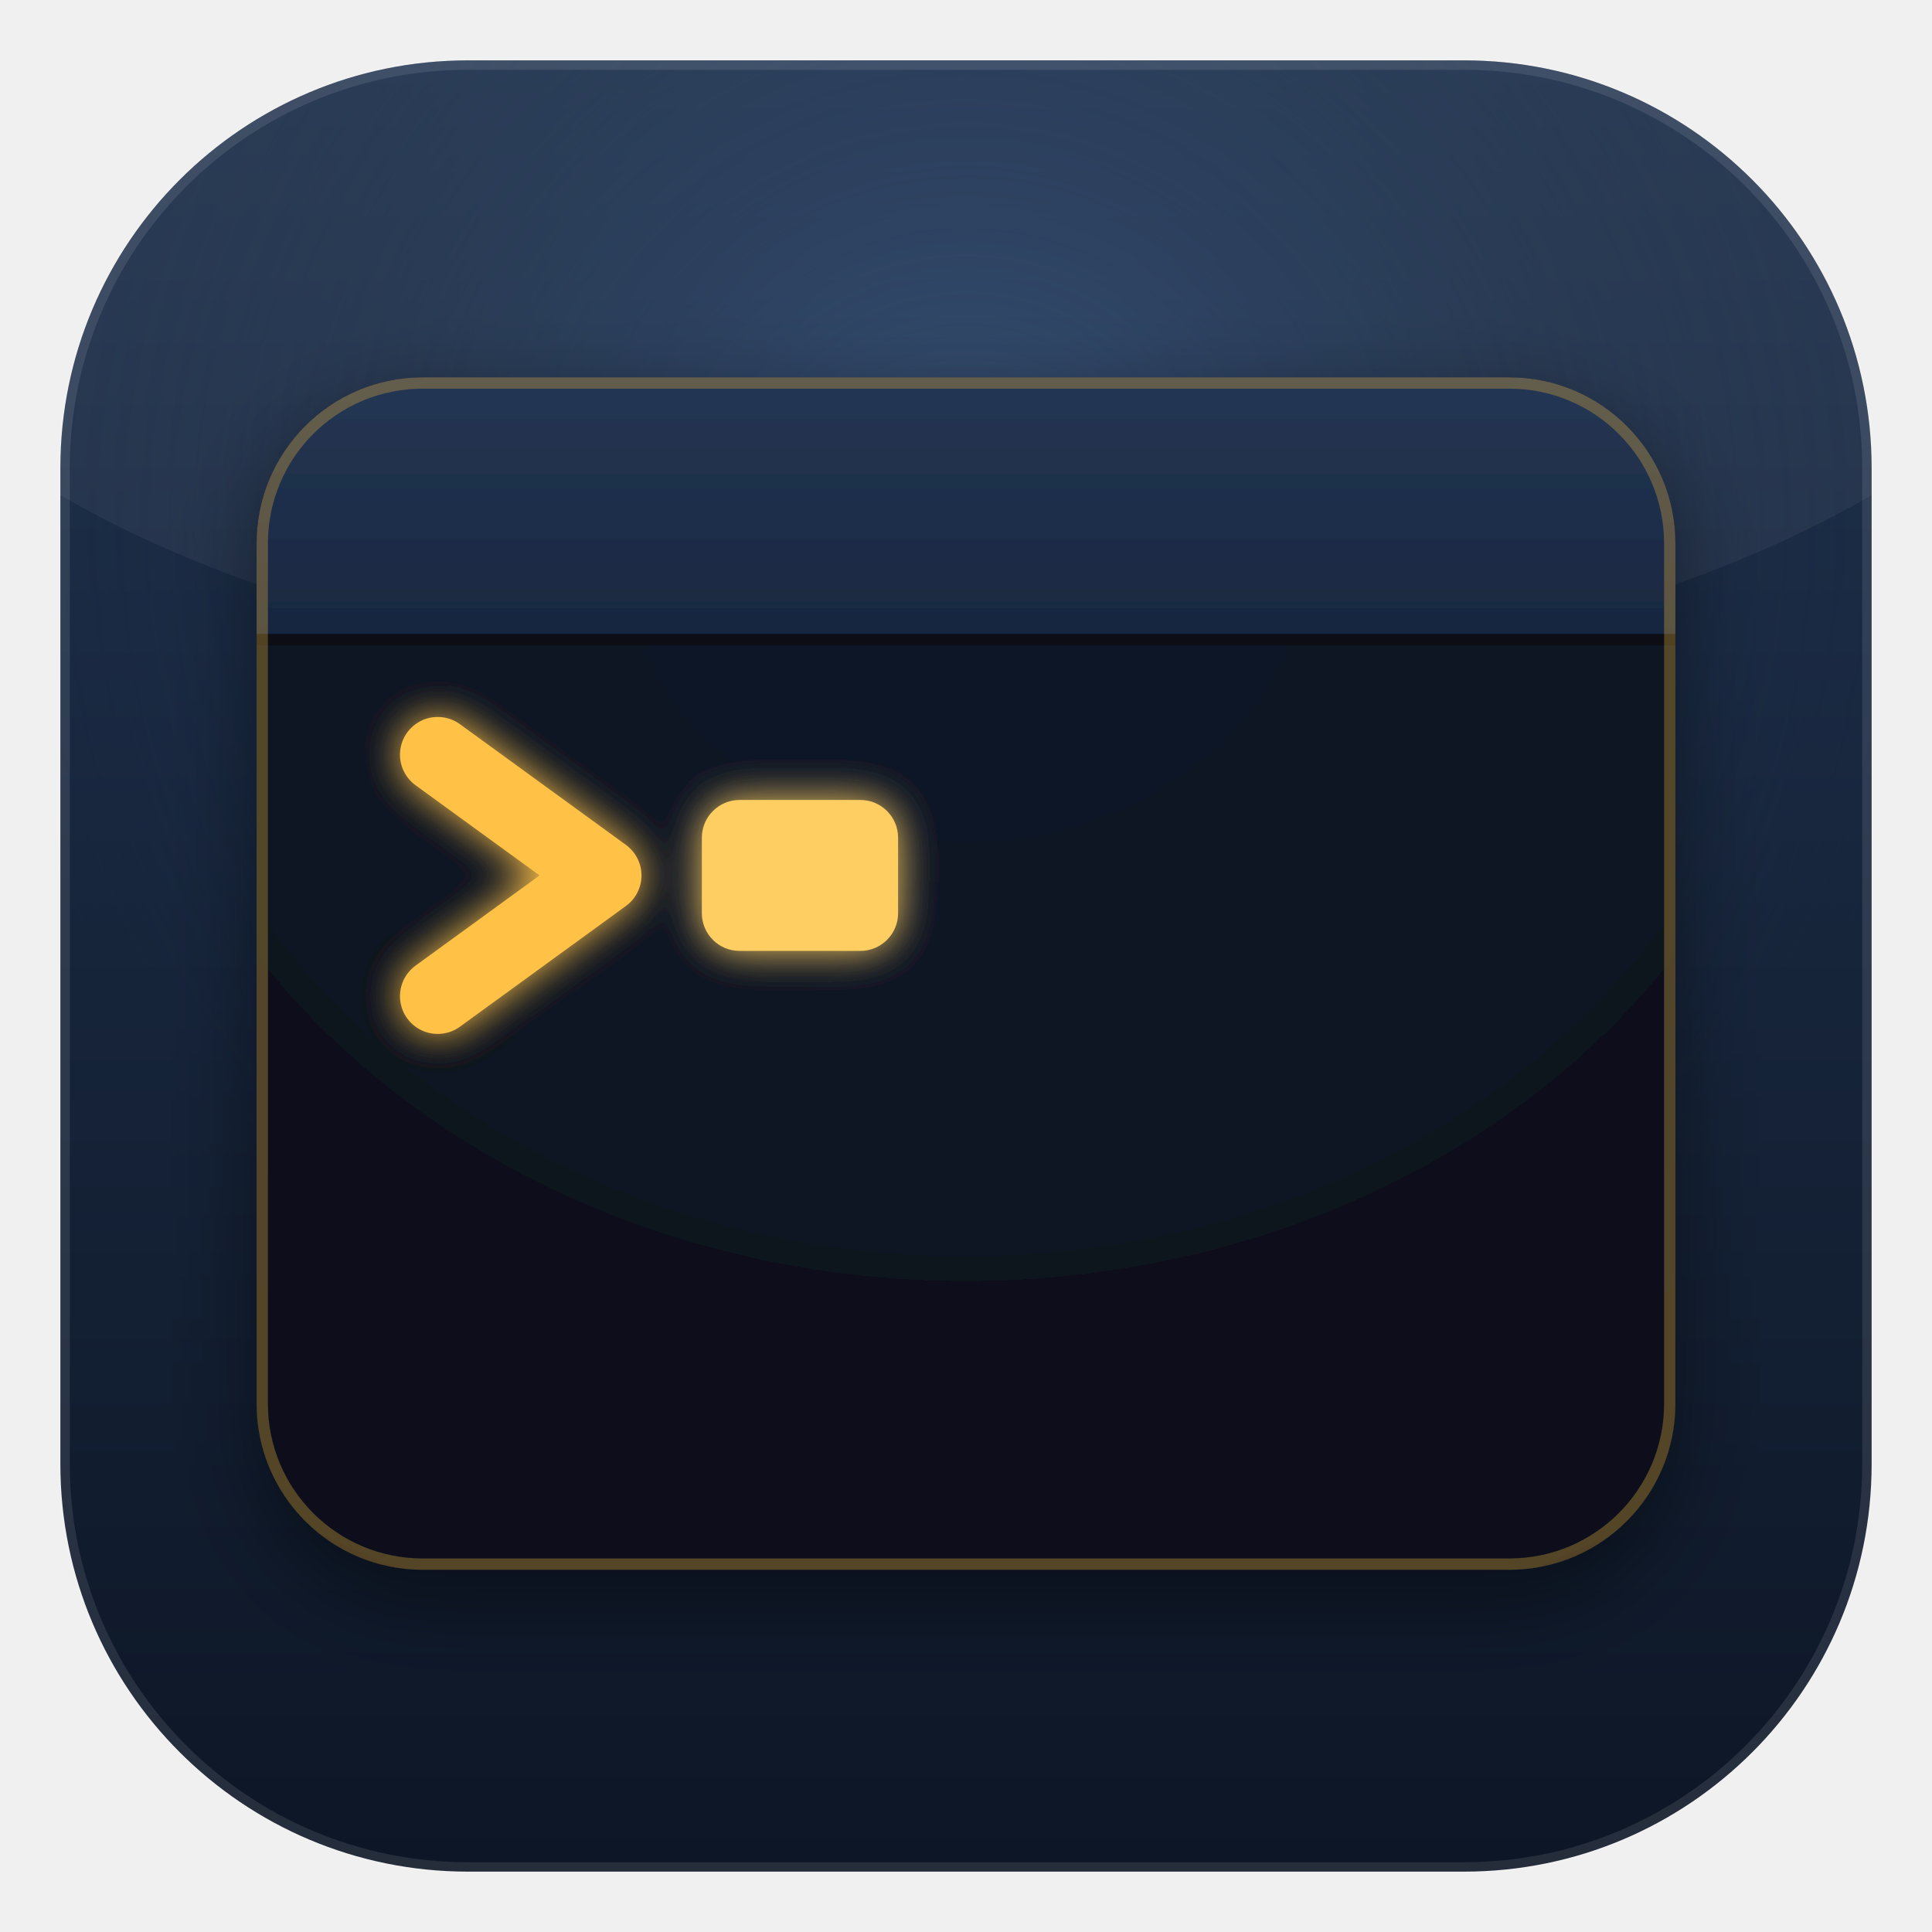
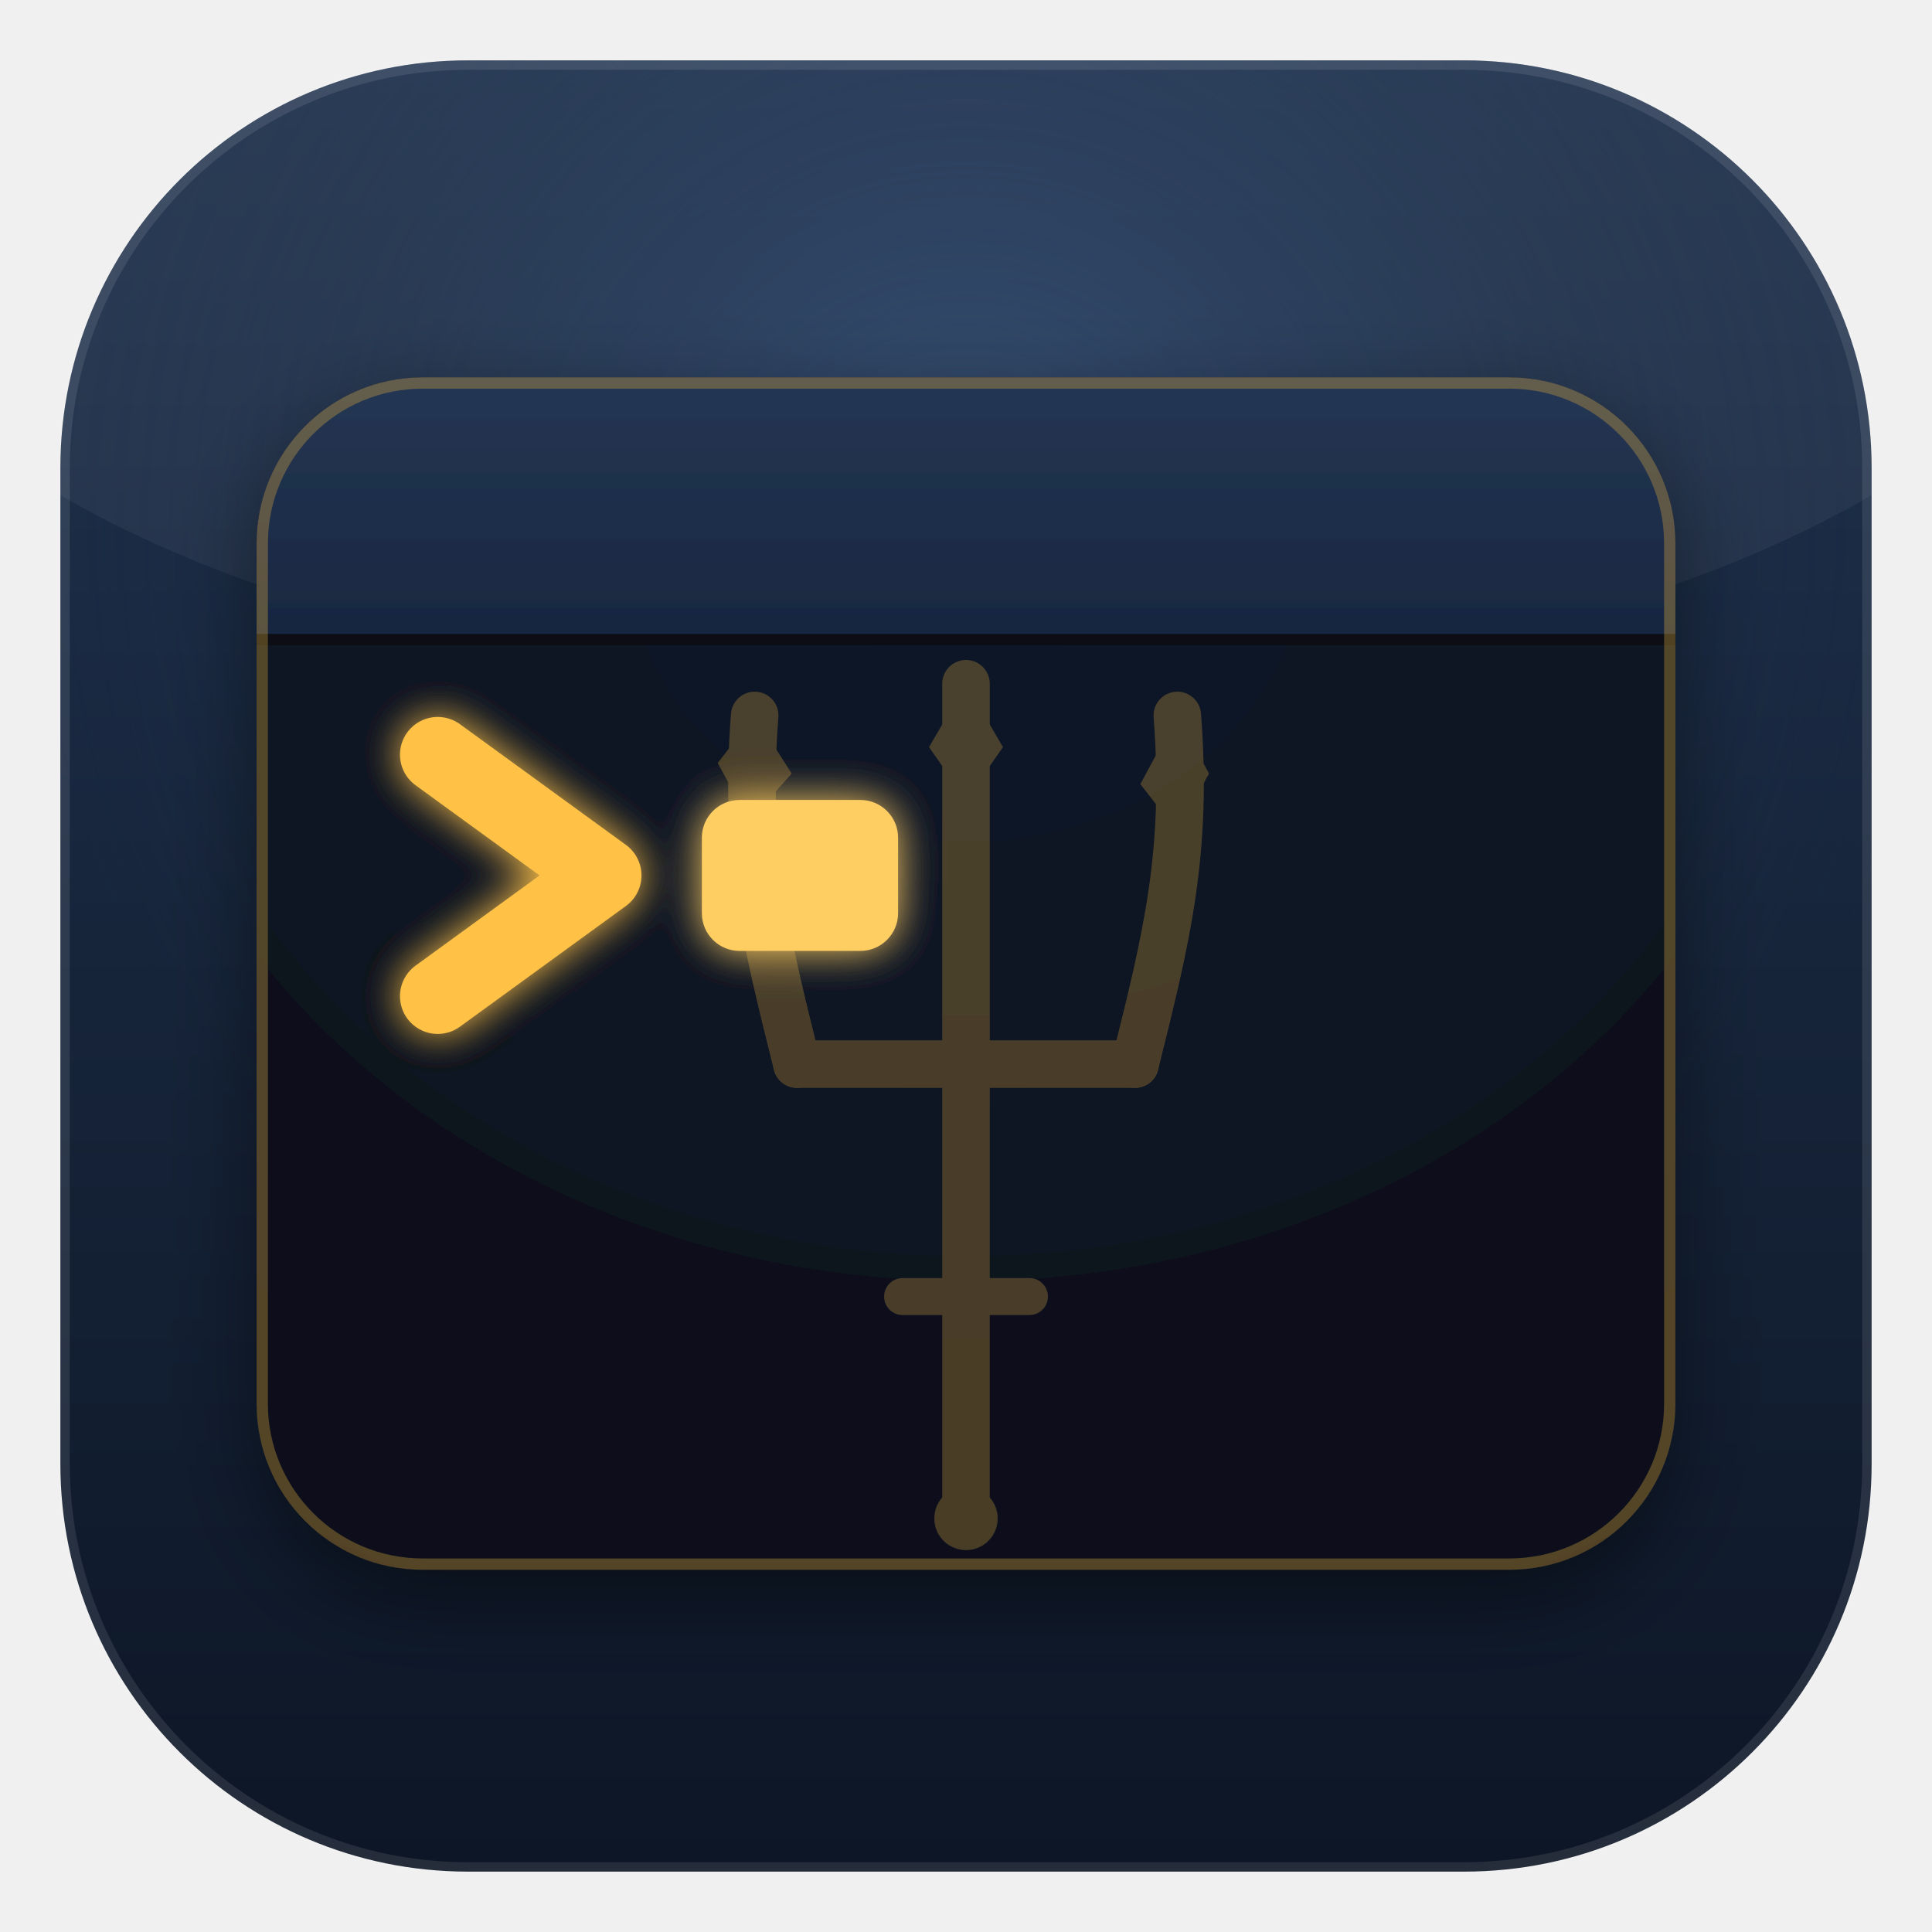
<svg xmlns="http://www.w3.org/2000/svg" viewBox="0 0 256 256" width="256" height="256" role="img" aria-label="Textant">
  <defs>
    <linearGradient id="i_tile" x1="0" y1="0" x2="0" y2="1">
      <stop offset="0" stop-color="#20334f" />
      <stop offset="1" stop-color="#0d1626" />
    </linearGradient>
    <radialGradient id="i_tileGlow" cx="0.5" cy="0.26" r="0.9">
      <stop offset="0" stop-color="#31507a" stop-opacity=".8" />
      <stop offset=".6" stop-color="#16233a" stop-opacity="0" />
    </radialGradient>
    <linearGradient id="i_bar" x1="0" y1="0" x2="0" y2="1">
      <stop offset="0" stop-color="#243654" />
      <stop offset="1" stop-color="#182740" />
    </linearGradient>
    <radialGradient id="i_screen" cx="0.5" cy="0.15" r="1.1">
      <stop offset="0" stop-color="#0e1728" />
      <stop offset="1" stop-color="#080d18" />
    </radialGradient>
    <filter id="i_glow" x="-90%" y="-90%" width="280%" height="280%">
      <feGaussianBlur stdDeviation="2.8" result="b" />
      <feMerge>
        <feMergeNode in="b" />
        <feMergeNode in="SourceGraphic" />
      </feMerge>
    </filter>
    <filter id="i_shadow" x="-30%" y="-30%" width="160%" height="160%">
      <feDropShadow dx="0" dy="4" stdDeviation="6" flood-color="#000" flood-opacity=".45" />
    </filter>
    <clipPath id="i_winclip">
      <rect x="34" y="50" width="188" height="158" rx="22" />
    </clipPath>
    <clipPath id="i_tileclip">
      <rect x="8" y="8" width="240" height="240" rx="54" />
    </clipPath>
  </defs>
  <rect x="8" y="8" width="240" height="240" rx="54" fill="url(#i_tile)" />
  <rect x="8" y="8" width="240" height="240" rx="54" fill="url(#i_tileGlow)" />
  <g clip-path="url(#i_tileclip)">
    <ellipse cx="128" cy="26" rx="150" ry="66" fill="#fff" opacity=".05" />
  </g>
  <rect x="8.5" y="8.5" width="239" height="239" rx="53.5" fill="none" stroke="#fff" stroke-opacity=".10" stroke-width="1.5" />
  <g filter="url(#i_shadow)">
    <rect x="34" y="50" width="188" height="158" rx="22" fill="url(#i_screen)" />
    <g clip-path="url(#i_winclip)">
      <rect x="34" y="50" width="188" height="34" fill="url(#i_bar)" />
+       <g transform="translate(128 148) scale(0.70) translate(-128 -142)" stroke="#d9a641" fill="#d9a641" opacity="0.30" stroke-linecap="round" stroke-linejoin="round">
+         <path d="M128 132 L128 214" stroke-width="9" fill="none" />
+         <circle cx="128" cy="218" r="6" stroke="none" />
+         <path d="M116 176 L140 176" stroke-width="7" fill="none" />
+         <path d="M96 132 L160 132" stroke-width="9" fill="none" />
+         <path d="M128 132 L128 60" stroke-width="9" fill="none" />
+         <path d="M96 132 C 90 108 86 92 88 66" stroke-width="9" fill="none" />
+         <path d="M160 132 C 166 108 170 92 168 66" stroke-width="9" fill="none" />
+         <path d="M128 60 l 7 12 l -7 10 l -7 -10 z" stroke="none" />
+         <path d="M88 66 l 7 11 l -8 9 l -6 -11 z" stroke="none" />
+         <path d="M168 66 l 6 11 l -6 11 l -7 -9 z" stroke="none" />
+       </g>
      <g filter="url(#i_glow)">
        <path d="M58 100 L80 116 L58 132" fill="none" stroke="#ffc247" stroke-width="10" stroke-linecap="round" stroke-linejoin="round" />
        <rect x="93" y="106" width="26" height="20" rx="5" fill="#ffce62" />
      </g>
    </g>
    <rect x="34" y="84" width="188" height="1.5" fill="#000" opacity=".35" />
    <rect x="34.75" y="50.75" width="186.5" height="156.5" rx="21.25" fill="none" stroke="#d9a641" stroke-opacity=".35" stroke-width="1.5" />
  </g>
</svg>
